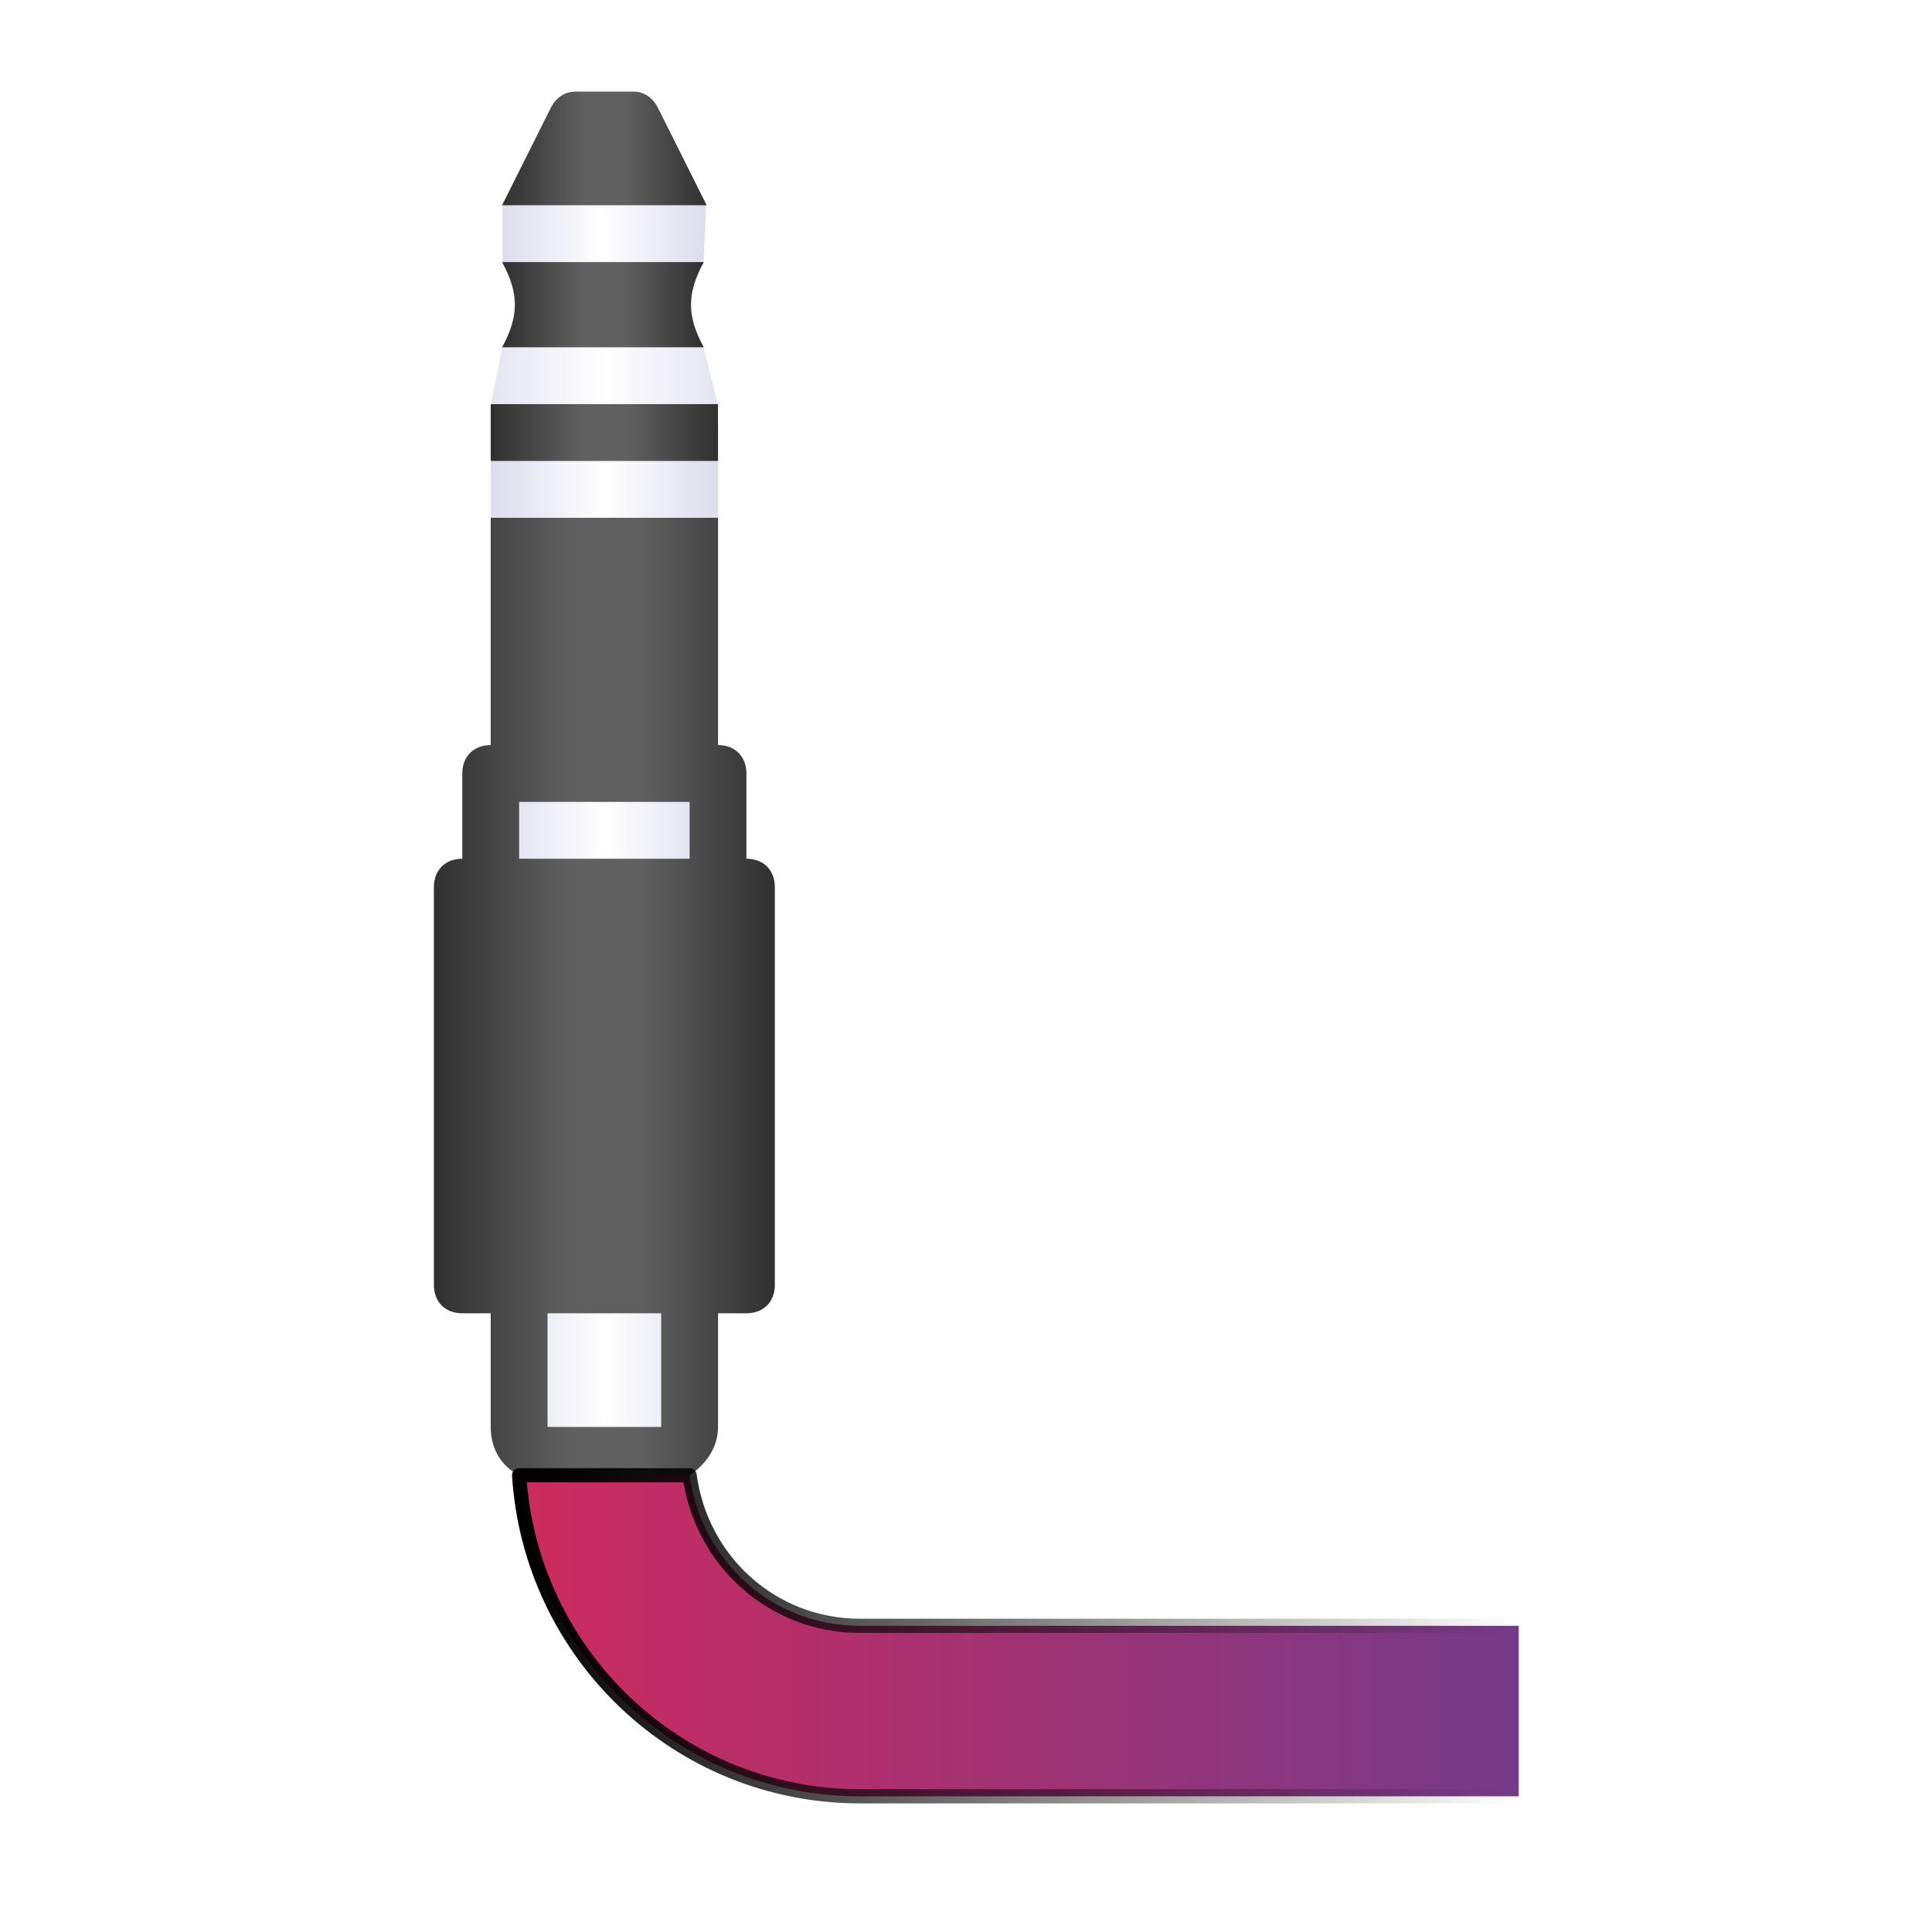
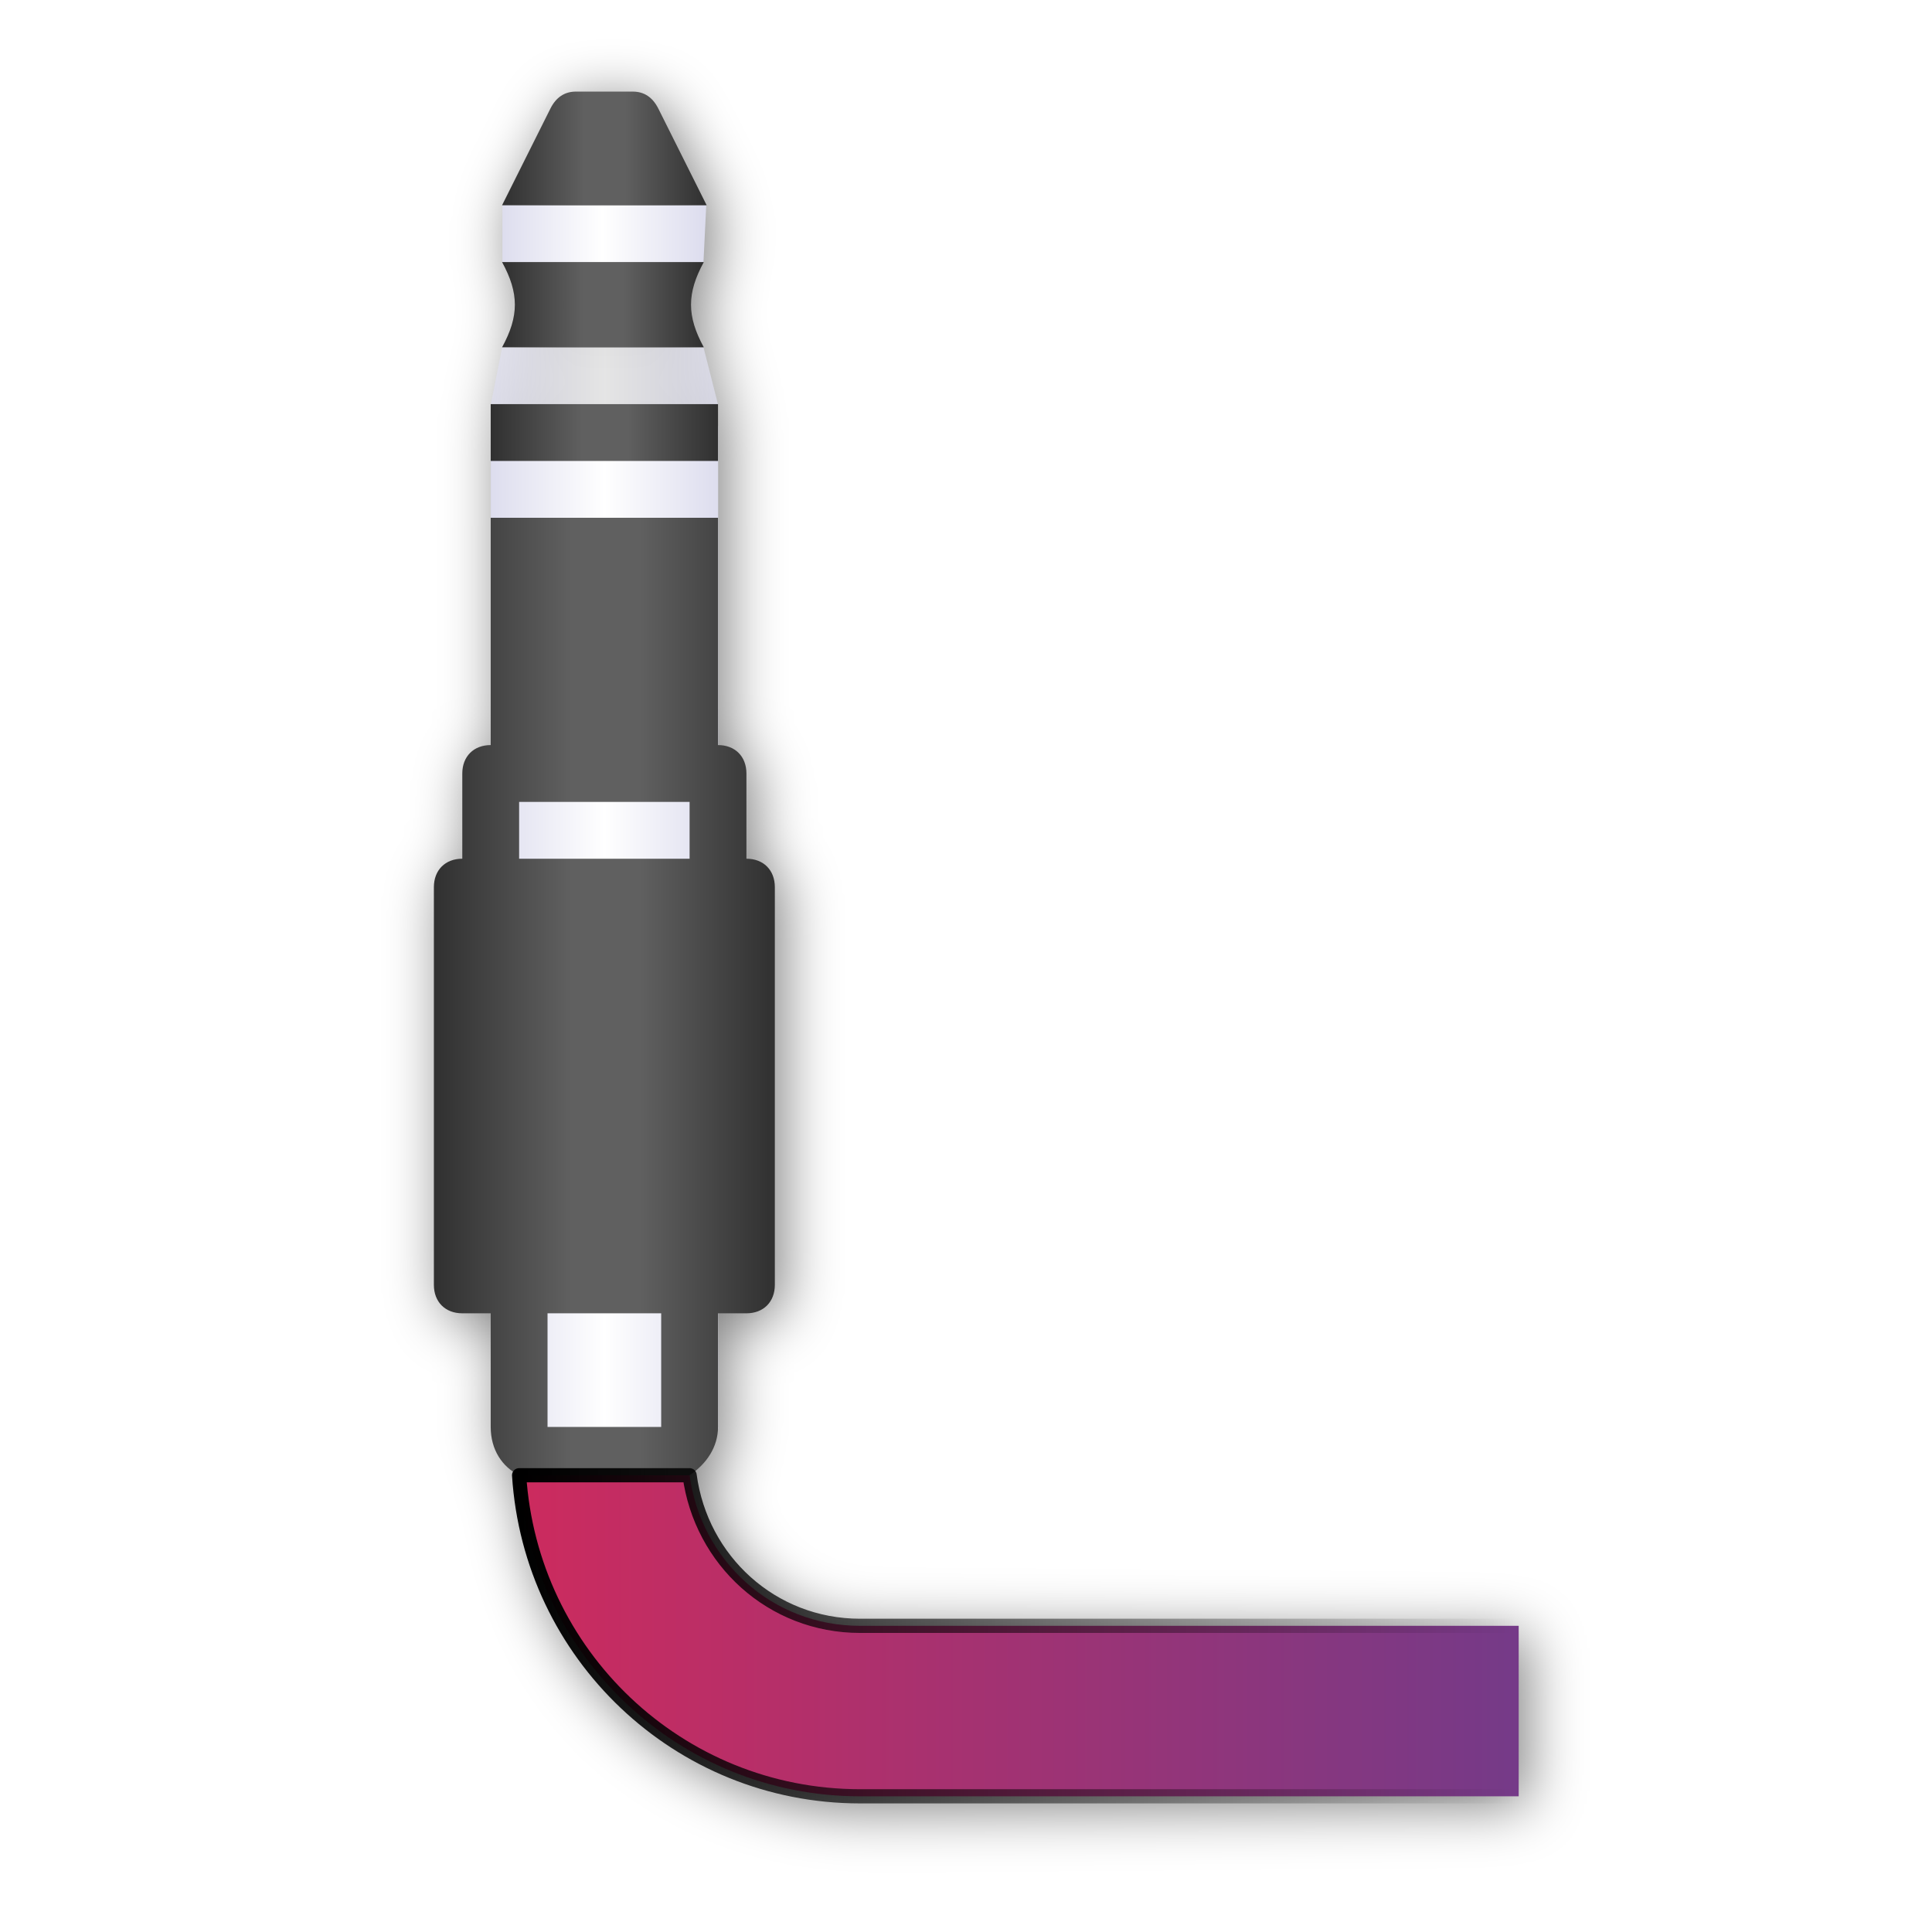
<svg xmlns="http://www.w3.org/2000/svg" xmlns:xlink="http://www.w3.org/1999/xlink" version="1.1" x="0px" y="0px" viewBox="0 0 68 68" xml:space="preserve" id="svg5" width="68" height="68">
  <defs id="defs4">
    <linearGradient id="linearGradient22">
      <stop style="stop-color:#ddddee;stop-opacity:1;" offset="0" id="stop22" />
      <stop style="stop-color:#ffffff;stop-opacity:1;" offset="0.5" id="stop24" />
      <stop style="stop-color:#ddddee;stop-opacity:1;" offset="1" id="stop23" />
    </linearGradient>
    <linearGradient id="linearGradient8">
      <stop style="stop-color:#303030;stop-opacity:1;" offset="0" id="stop9" />
      <stop style="stop-color:#606060;stop-opacity:1;" offset="0.402" id="stop11" />
      <stop style="stop-color:#606060;stop-opacity:1;" offset="0.603" id="stop12" />
      <stop style="stop-color:#303030;stop-opacity:1;" offset="1" id="stop10" />
    </linearGradient>
    <linearGradient id="blackFadeGrad">
      <stop style="stop-color:#000000;stop-opacity:1;" offset="0" id="stop1" />
      <stop style="stop-color:#000000;stop-opacity:0;" offset="1" id="stop2" />
    </linearGradient>
    <linearGradient id="purpleLoveGrad">
      <stop style="stop-color:#cc2b5e;" offset="0" id="stop3" />
      <stop style="stop-color:#753a88;" offset="1" id="stop4" />
    </linearGradient>
    <linearGradient xlink:href="#linearGradient8" id="linearGradient10" x1="0" y1="31.85" x2="12" y2="31.85" gradientUnits="userSpaceOnUse" />
    <linearGradient xlink:href="#linearGradient8" id="linearGradient15" x1="2" y1="12" x2="10" y2="12" gradientUnits="userSpaceOnUse" />
    <linearGradient xlink:href="#linearGradient8" id="linearGradient17" x1="2.4" y1="7.5" x2="9.5" y2="7.5" gradientUnits="userSpaceOnUse" />
    <linearGradient xlink:href="#linearGradient8" id="linearGradient19" x1="2.4" y1="2" x2="9.6" y2="2" gradientUnits="userSpaceOnUse" />
    <linearGradient xlink:href="#linearGradient22" id="linearGradient21" x1="17.276" y1="13.227" x2="25.27" y2="13.227" gradientUnits="userSpaceOnUse" />
    <linearGradient xlink:href="#linearGradient22" id="linearGradient23" x1="17.66" y1="8.224" x2="24.759" y2="8.224" gradientUnits="userSpaceOnUse" />
    <linearGradient xlink:href="#linearGradient22" id="linearGradient26" x1="17.276" y1="32.641" x2="25.276" y2="32.641" gradientUnits="userSpaceOnUse" />
+     <filter style="color-interpolation-filters:sRGB;" id="filter16" x="-0.063" y="-0.04" width="1.14" height="1.089">
+       <feFlood result="flood" in="SourceGraphic" flood-opacity="0.498" flood-color="rgb(0,0,0)" id="feFlood15" />
+       <feGaussianBlur result="blur" in="SourceGraphic" stdDeviation="1" id="feGaussianBlur15" />
+       <feOffset result="offset" in="blur" dx="0.3" dy="0.3" id="feOffset15" />
+       <feComposite result="comp1" operator="in" in="flood" in2="offset" id="feComposite15" />
+       <feComposite result="comp2" operator="over" in="SourceGraphic" in2="comp1" id="feComposite16" />
+     </filter>
  </defs>
-   <g id="logo" transform="translate(15.27149,3.223982)">
+   <g id="logo" transform="translate(15.27149,3.223982)" style="filter:url(#filter16)">
    <g id="plug">
      <g id="separators">
        <path id="top" style="fill:url(#linearGradient23)" transform="translate(-15.27149,-3.223982)" d="m 17.683,7.223 7.175,-0.001 -0.099,2.019 -7.075,-0.004 z" />
        <rect fill="#ddddee" width="8" height="35.282" x="17.276" y="15" id="bottom" ry="0" style="fill:url(#linearGradient26)" transform="translate(-15.27149,-3.223982)" />
        <path style="opacity:1;fill:url(#linearGradient21);fill-opacity:0.752;stroke-width:0.5;stroke-linejoin:round;paint-order:markers fill stroke" d="m 17.675,12.225 -0.398,1.999 7.993,0.005 -0.508,-2.004" id="middle" transform="translate(-15.27149,-3.223982)" />
      </g>
      <path d="m 9,48.7 c 0.6,-0.4 1,-1 1,-1.7 v -4 h 1 c 0.6,0 1,-0.4 1,-1 V 28 c 0,-0.6 -0.4,-1 -1,-1 v -3 c 0,-0.6 -0.4,-1 -1,-1 V 15 H 2 v 8 c -0.6,0 -1,0.4 -1,1 v 3 c -0.6,0 -1,0.4 -1,1 v 14 c 0,0.6 0.4,1 1,1 h 1 v 4 c 0,0.8 0.4,1.4 1,1.7 z M 8,47 H 4 V 43 H 8 Z M 9,27 H 3 v -2 h 6 z" id="core" style="display:inline;fill-opacity:1;fill:url(#linearGradient10)" />
      <polygon points="2,13 10,13 10,11 2,11 " id="pin_2" style="fill:url(#linearGradient15)" />
      <path d="M 2.4,6 C 3,7.1 3,7.9 2.4,9 H 9.5 C 8.9,7.9 8.9,7.1 9.5,6 Z" id="pin_1" style="fill:url(#linearGradient17)" />
      <path d="M 7.9,0.6 C 7.7,0.2 7.4,0 7,0 H 5 C 4.6,0 4.3,0.2 4.1,0.6 L 2.4,4 h 7.2 z" id="just_the_tip" style="fill:url(#linearGradient19)" />
    </g>
    <path d="M 38.181,54 H 15 C 11.9,54 9.4,51.7 9,48.7 H 3 C 3.4,55 8.6,60 15,60 h 23.181 z" id="cable" style="display:inline;stroke:url(#blackFadeGrad);stroke-opacity:1;fill:url(#purpleLoveGrad);stroke-width:0.5;stroke-dasharray:none;stroke-linejoin:round;stroke-linecap:butt;paint-order:markers fill stroke" />
  </g>
</svg>
